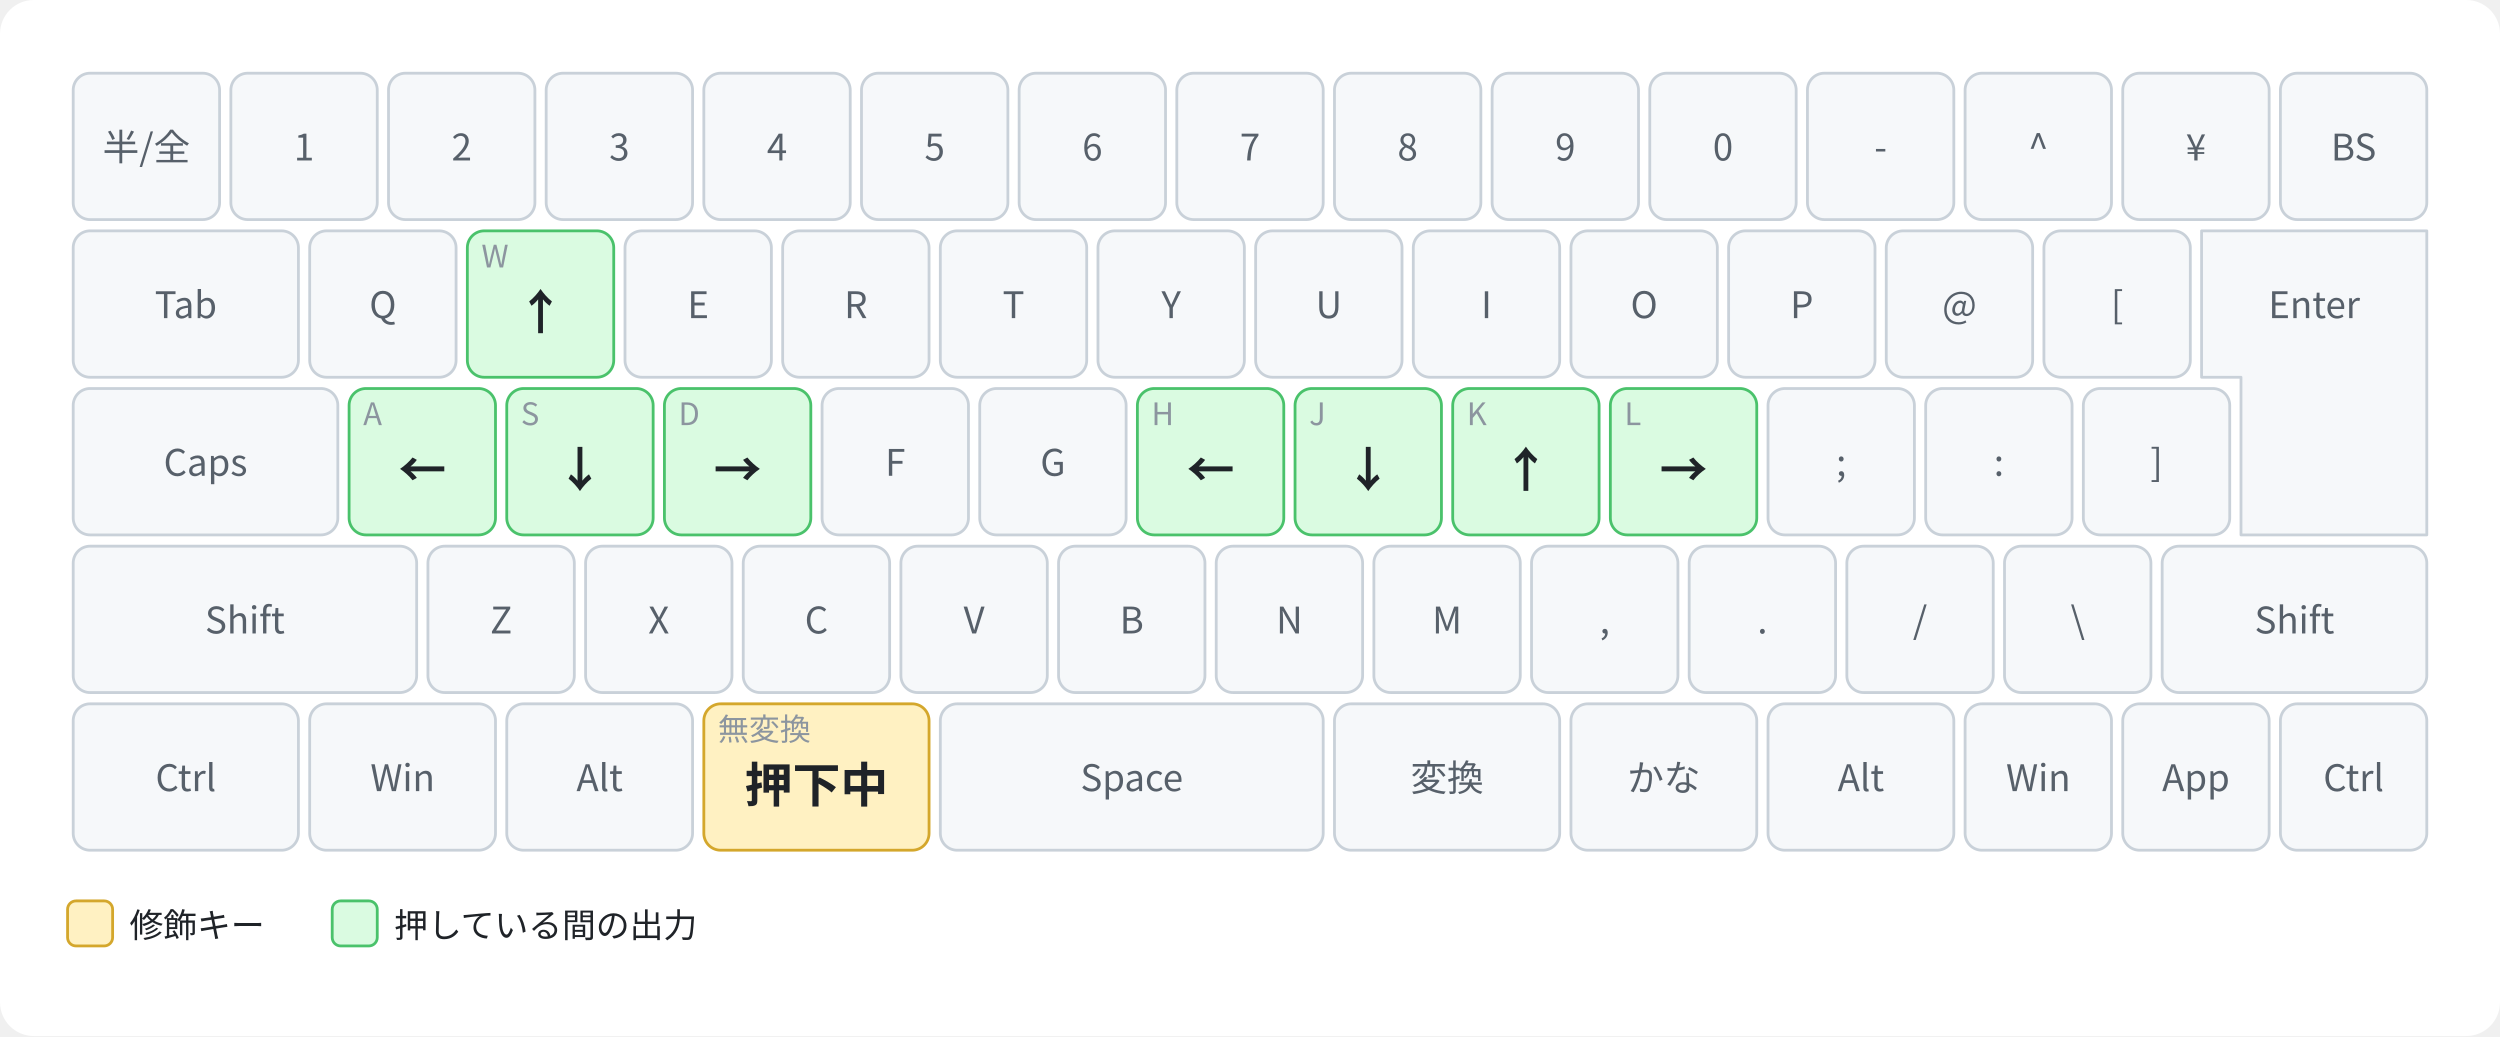
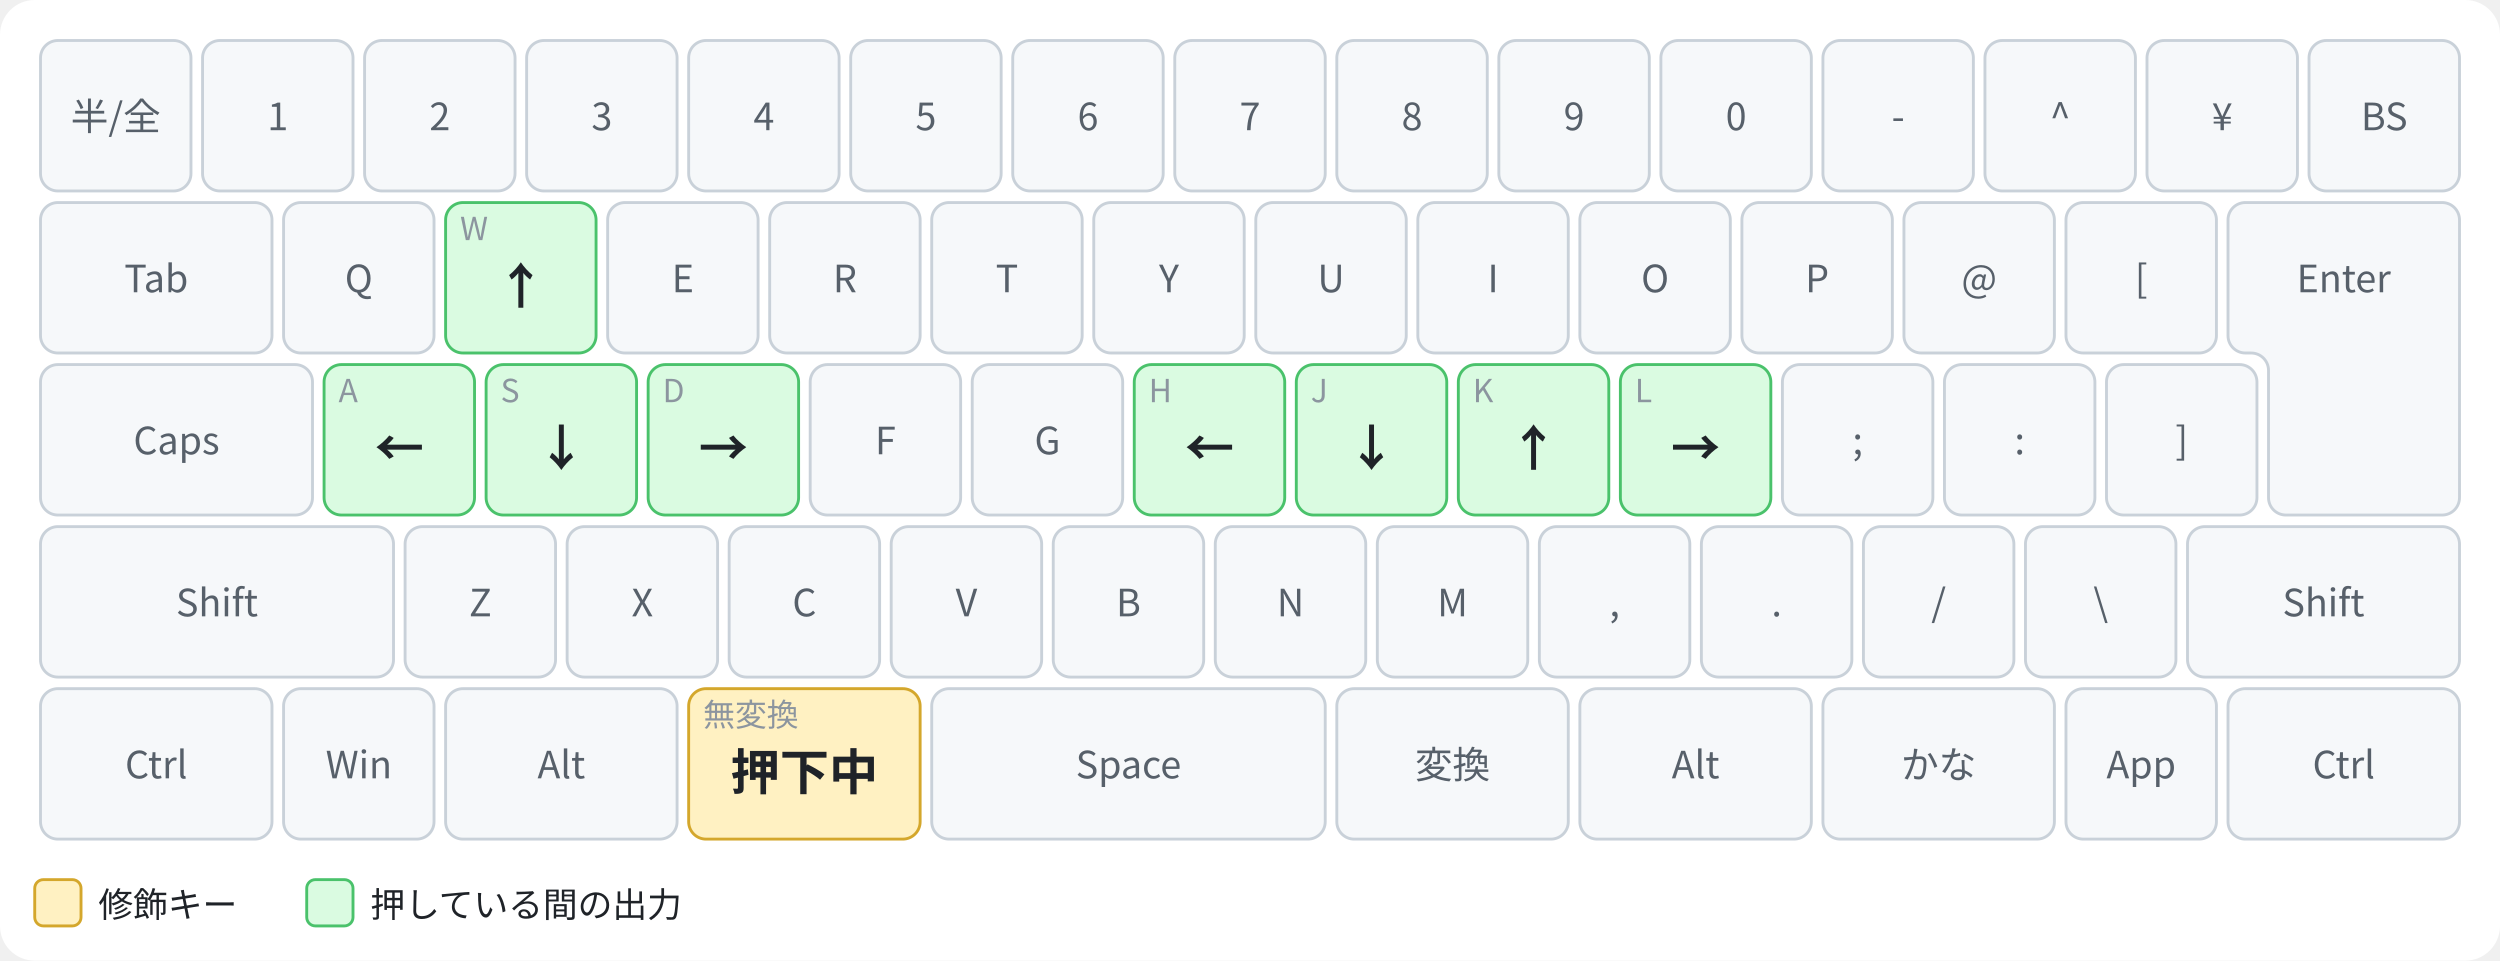
- <svg xmlns="http://www.w3.org/2000/svg" width="888" height="368" viewBox="0 0 888 368" role="img" aria-label="無変換キーを押している間">
+ <svg xmlns="http://www.w3.org/2000/svg" width="864" height="332" viewBox="0 0 864 332" role="img" aria-label="無変換キーを押している間">
  <style>
.bg { fill: #ffffff; }
.key { fill: #f6f8fa; stroke: #c9d1d9; stroke-width: 1; }
.orig { fill: #8c959f; font-size: 11px; }
.orig-plain { fill: #57606a; font-size: 13px; }
.to { fill: #1f2328; font-size: 17px; font-weight: 700; }
.sub { fill: #1f2328; font-size: 9.5px; }
.legend-text { fill: #1f2328; font-size: 12px; }
.k-remap { fill: #ddf4ff; stroke: #54aeff; }
.k-combo { fill: #fbefff; stroke: #c297ff; }
.k-modifier { fill: #fff1c2; stroke: #d4a72c; }
.k-output { fill: #dafbe1; stroke: #4ac26b; }
.k-ahk { fill: #ffebe9; stroke: #ff8182; }
@media (prefers-color-scheme: dark) {
  .bg { fill: #0d1117; }
  .key { fill: #161b22; stroke: #3d444d; }
  .orig { fill: #9198a1; }
  .orig-plain { fill: #9198a1; }
  .to, .sub, .legend-text { fill: #e6edf3; }
  .k-remap { fill: #0c2d6b; stroke: #388bfd; }
  .k-combo { fill: #3c1e70; stroke: #a371f7; }
  .k-modifier { fill: #4b3800; stroke: #bb8009; }
  .k-output { fill: #033a16; stroke: #2ea043; }
  .k-ahk { fill: #67060c; stroke: #f85149; }
}
text { font-family: "BIZ UDPGothic", "Noto Sans CJK JP", "Hiragino Sans", "Yu Gothic UI", "Meiryo", sans-serif; }
</style>
  <rect class="bg" width="100%" height="100%" rx="12" />
-   <rect class="key " x="26.0" y="26.0" width="52.0" height="52" rx="6" />
-   <text class="orig-plain" x="52.0" y="57.0" text-anchor="middle">半/全</text>
-   <rect class="key " x="82.0" y="26.0" width="52.0" height="52" rx="6" />
-   <text class="orig-plain" x="108.0" y="57.0" text-anchor="middle">1</text>
-   <rect class="key " x="138.0" y="26.0" width="52.0" height="52" rx="6" />
-   <text class="orig-plain" x="164.0" y="57.0" text-anchor="middle">2</text>
-   <rect class="key " x="194.0" y="26.0" width="52.0" height="52" rx="6" />
-   <text class="orig-plain" x="220.0" y="57.0" text-anchor="middle">3</text>
-   <rect class="key " x="250.0" y="26.0" width="52.0" height="52" rx="6" />
-   <text class="orig-plain" x="276.0" y="57.0" text-anchor="middle">4</text>
-   <rect class="key " x="306.0" y="26.0" width="52.0" height="52" rx="6" />
-   <text class="orig-plain" x="332.0" y="57.0" text-anchor="middle">5</text>
-   <rect class="key " x="362.0" y="26.0" width="52.0" height="52" rx="6" />
-   <text class="orig-plain" x="388.0" y="57.0" text-anchor="middle">6</text>
-   <rect class="key " x="418.0" y="26.0" width="52.0" height="52" rx="6" />
-   <text class="orig-plain" x="444.0" y="57.0" text-anchor="middle">7</text>
-   <rect class="key " x="474.0" y="26.0" width="52.0" height="52" rx="6" />
-   <text class="orig-plain" x="500.0" y="57.0" text-anchor="middle">8</text>
-   <rect class="key " x="530.0" y="26.0" width="52.0" height="52" rx="6" />
-   <text class="orig-plain" x="556.0" y="57.0" text-anchor="middle">9</text>
-   <rect class="key " x="586.0" y="26.0" width="52.0" height="52" rx="6" />
-   <text class="orig-plain" x="612.0" y="57.0" text-anchor="middle">0</text>
-   <rect class="key " x="642.0" y="26.0" width="52.0" height="52" rx="6" />
-   <text class="orig-plain" x="668.0" y="57.0" text-anchor="middle">-</text>
-   <rect class="key " x="698.0" y="26.0" width="52.0" height="52" rx="6" />
-   <text class="orig-plain" x="724.0" y="57.0" text-anchor="middle">^</text>
-   <rect class="key " x="754.0" y="26.0" width="52.0" height="52" rx="6" />
-   <text class="orig-plain" x="780.0" y="57.0" text-anchor="middle">¥</text>
-   <rect class="key " x="810.0" y="26.0" width="52.0" height="52" rx="6" />
-   <text class="orig-plain" x="836.0" y="57.0" text-anchor="middle">BS</text>
-   <rect class="key " x="26.0" y="82.0" width="80.0" height="52" rx="6" />
-   <text class="orig-plain" x="66.0" y="113.0" text-anchor="middle">Tab</text>
-   <rect class="key " x="110.0" y="82.0" width="52.0" height="52" rx="6" />
-   <text class="orig-plain" x="136.0" y="113.0" text-anchor="middle">Q</text>
-   <rect class="key k-output" x="166.0" y="82.0" width="52.0" height="52" rx="6" />
-   <text class="orig" x="171.0" y="95.0">W</text>
-   <text class="to" x="192.0" y="117.0" text-anchor="middle">↑</text>
-   <rect class="key " x="222.0" y="82.0" width="52.0" height="52" rx="6" />
-   <text class="orig-plain" x="248.0" y="113.0" text-anchor="middle">E</text>
-   <rect class="key " x="278.0" y="82.0" width="52.0" height="52" rx="6" />
-   <text class="orig-plain" x="304.0" y="113.0" text-anchor="middle">R</text>
-   <rect class="key " x="334.0" y="82.0" width="52.0" height="52" rx="6" />
-   <text class="orig-plain" x="360.0" y="113.0" text-anchor="middle">T</text>
-   <rect class="key " x="390.0" y="82.0" width="52.0" height="52" rx="6" />
-   <text class="orig-plain" x="416.0" y="113.0" text-anchor="middle">Y</text>
-   <rect class="key " x="446.0" y="82.0" width="52.0" height="52" rx="6" />
-   <text class="orig-plain" x="472.0" y="113.0" text-anchor="middle">U</text>
-   <rect class="key " x="502.0" y="82.0" width="52.0" height="52" rx="6" />
-   <text class="orig-plain" x="528.0" y="113.0" text-anchor="middle">I</text>
-   <rect class="key " x="558.0" y="82.0" width="52.0" height="52" rx="6" />
-   <text class="orig-plain" x="584.0" y="113.0" text-anchor="middle">O</text>
-   <rect class="key " x="614.0" y="82.0" width="52.0" height="52" rx="6" />
-   <text class="orig-plain" x="640.0" y="113.0" text-anchor="middle">P</text>
-   <rect class="key " x="670.0" y="82.0" width="52.0" height="52" rx="6" />
-   <text class="orig-plain" x="696.0" y="113.0" text-anchor="middle">@</text>
-   <rect class="key " x="726.0" y="82.0" width="52.0" height="52" rx="6" />
-   <text class="orig-plain" x="752.0" y="113.0" text-anchor="middle">[</text>
-   <path class="key " d="M782.0,82.0 H862.0 V190.0 H796.0 V134.0 H782.0 Z" stroke-linejoin="round" />
-   <text class="orig-plain" x="822.0" y="113.0" text-anchor="middle">Enter</text>
-   <rect class="key " x="26.0" y="138.0" width="94.0" height="52" rx="6" />
-   <text class="orig-plain" x="73.0" y="169.0" text-anchor="middle">Caps</text>
-   <rect class="key k-output" x="124.0" y="138.0" width="52.0" height="52" rx="6" />
-   <text class="orig" x="129.0" y="151.0">A</text>
-   <text class="to" x="150.0" y="173.0" text-anchor="middle">←</text>
-   <rect class="key k-output" x="180.0" y="138.0" width="52.0" height="52" rx="6" />
-   <text class="orig" x="185.0" y="151.0">S</text>
-   <text class="to" x="206.0" y="173.0" text-anchor="middle">↓</text>
-   <rect class="key k-output" x="236.0" y="138.0" width="52.0" height="52" rx="6" />
-   <text class="orig" x="241.0" y="151.0">D</text>
-   <text class="to" x="262.0" y="173.0" text-anchor="middle">→</text>
-   <rect class="key " x="292.0" y="138.0" width="52.0" height="52" rx="6" />
-   <text class="orig-plain" x="318.0" y="169.0" text-anchor="middle">F</text>
-   <rect class="key " x="348.0" y="138.0" width="52.0" height="52" rx="6" />
-   <text class="orig-plain" x="374.0" y="169.0" text-anchor="middle">G</text>
-   <rect class="key k-output" x="404.0" y="138.0" width="52.0" height="52" rx="6" />
-   <text class="orig" x="409.0" y="151.0">H</text>
-   <text class="to" x="430.0" y="173.0" text-anchor="middle">←</text>
-   <rect class="key k-output" x="460.0" y="138.0" width="52.0" height="52" rx="6" />
-   <text class="orig" x="465.0" y="151.0">J</text>
-   <text class="to" x="486.0" y="173.0" text-anchor="middle">↓</text>
-   <rect class="key k-output" x="516.0" y="138.0" width="52.0" height="52" rx="6" />
-   <text class="orig" x="521.0" y="151.0">K</text>
-   <text class="to" x="542.0" y="173.0" text-anchor="middle">↑</text>
-   <rect class="key k-output" x="572.0" y="138.0" width="52.0" height="52" rx="6" />
-   <text class="orig" x="577.0" y="151.0">L</text>
-   <text class="to" x="598.0" y="173.0" text-anchor="middle">→</text>
-   <rect class="key " x="628.0" y="138.0" width="52.0" height="52" rx="6" />
-   <text class="orig-plain" x="654.0" y="169.0" text-anchor="middle">;</text>
-   <rect class="key " x="684.0" y="138.0" width="52.0" height="52" rx="6" />
-   <text class="orig-plain" x="710.0" y="169.0" text-anchor="middle">:</text>
-   <rect class="key " x="740.0" y="138.0" width="52.0" height="52" rx="6" />
-   <text class="orig-plain" x="766.0" y="169.0" text-anchor="middle">]</text>
-   <rect class="key " x="26.0" y="194.0" width="122.0" height="52" rx="6" />
-   <text class="orig-plain" x="87.0" y="225.0" text-anchor="middle">Shift</text>
-   <rect class="key " x="152.0" y="194.0" width="52.0" height="52" rx="6" />
-   <text class="orig-plain" x="178.0" y="225.0" text-anchor="middle">Z</text>
-   <rect class="key " x="208.0" y="194.0" width="52.0" height="52" rx="6" />
-   <text class="orig-plain" x="234.0" y="225.0" text-anchor="middle">X</text>
-   <rect class="key " x="264.0" y="194.0" width="52.0" height="52" rx="6" />
-   <text class="orig-plain" x="290.0" y="225.0" text-anchor="middle">C</text>
-   <rect class="key " x="320.0" y="194.0" width="52.0" height="52" rx="6" />
-   <text class="orig-plain" x="346.0" y="225.0" text-anchor="middle">V</text>
-   <rect class="key " x="376.0" y="194.0" width="52.0" height="52" rx="6" />
-   <text class="orig-plain" x="402.0" y="225.0" text-anchor="middle">B</text>
-   <rect class="key " x="432.0" y="194.0" width="52.0" height="52" rx="6" />
-   <text class="orig-plain" x="458.0" y="225.0" text-anchor="middle">N</text>
-   <rect class="key " x="488.0" y="194.0" width="52.0" height="52" rx="6" />
-   <text class="orig-plain" x="514.0" y="225.0" text-anchor="middle">M</text>
-   <rect class="key " x="544.0" y="194.0" width="52.0" height="52" rx="6" />
-   <text class="orig-plain" x="570.0" y="225.0" text-anchor="middle">,</text>
-   <rect class="key " x="600.0" y="194.0" width="52.0" height="52" rx="6" />
-   <text class="orig-plain" x="626.0" y="225.0" text-anchor="middle">.</text>
-   <rect class="key " x="656.0" y="194.0" width="52.0" height="52" rx="6" />
-   <text class="orig-plain" x="682.0" y="225.0" text-anchor="middle">/</text>
-   <rect class="key " x="712.0" y="194.0" width="52.0" height="52" rx="6" />
-   <text class="orig-plain" x="738.0" y="225.0" text-anchor="middle">\</text>
-   <rect class="key " x="768.0" y="194.0" width="94.0" height="52" rx="6" />
-   <text class="orig-plain" x="815.0" y="225.0" text-anchor="middle">Shift</text>
-   <rect class="key " x="26.0" y="250.0" width="80.0" height="52" rx="6" />
-   <text class="orig-plain" x="66.0" y="281.0" text-anchor="middle">Ctrl</text>
-   <rect class="key " x="110.0" y="250.0" width="66.0" height="52" rx="6" />
-   <text class="orig-plain" x="143.0" y="281.0" text-anchor="middle">Win</text>
-   <rect class="key " x="180.0" y="250.0" width="66.0" height="52" rx="6" />
-   <text class="orig-plain" x="213.0" y="281.0" text-anchor="middle">Alt</text>
-   <rect class="key k-modifier" x="250.0" y="250.0" width="80.0" height="52" rx="6" />
-   <text class="orig" x="255.0" y="263.0">無変換</text>
-   <text class="to" x="290.0" y="285.0" text-anchor="middle">押下中</text>
-   <rect class="key " x="334.0" y="250.0" width="136.0" height="52" rx="6" />
-   <text class="orig-plain" x="402.0" y="281.0" text-anchor="middle">Space</text>
-   <rect class="key " x="474.0" y="250.0" width="80.0" height="52" rx="6" />
-   <text class="orig-plain" x="514.0" y="281.0" text-anchor="middle">変換</text>
-   <rect class="key " x="558.0" y="250.0" width="66.0" height="52" rx="6" />
-   <text class="orig-plain" x="591.0" y="281.0" text-anchor="middle">かな</text>
-   <rect class="key " x="628.0" y="250.0" width="66.0" height="52" rx="6" />
-   <text class="orig-plain" x="661.0" y="281.0" text-anchor="middle">Alt</text>
-   <rect class="key " x="698.0" y="250.0" width="52.0" height="52" rx="6" />
-   <text class="orig-plain" x="724.0" y="281.0" text-anchor="middle">Win</text>
-   <rect class="key " x="754.0" y="250.0" width="52.0" height="52" rx="6" />
-   <text class="orig-plain" x="780.0" y="281.0" text-anchor="middle">App</text>
-   <rect class="key " x="810.0" y="250.0" width="52.0" height="52" rx="6" />
-   <text class="orig-plain" x="836.0" y="281.0" text-anchor="middle">Ctrl</text>
-   <rect class="key k-modifier" x="24" y="320" width="16" height="16" rx="3" />
-   <text class="legend-text" x="46" y="333">修飾キー</text>
-   <rect class="key k-output" x="118" y="320" width="16" height="16" rx="3" />
-   <text class="legend-text" x="140" y="333">押している間の出力</text>
+   <rect class="key " x="14.0" y="14.0" width="52.0" height="52" rx="6" />
+   <text class="orig-plain" x="40.0" y="45.0" text-anchor="middle">半/全</text>
+   <rect class="key " x="70.0" y="14.0" width="52.0" height="52" rx="6" />
+   <text class="orig-plain" x="96.0" y="45.0" text-anchor="middle">1</text>
+   <rect class="key " x="126.0" y="14.0" width="52.0" height="52" rx="6" />
+   <text class="orig-plain" x="152.0" y="45.0" text-anchor="middle">2</text>
+   <rect class="key " x="182.0" y="14.0" width="52.0" height="52" rx="6" />
+   <text class="orig-plain" x="208.0" y="45.0" text-anchor="middle">3</text>
+   <rect class="key " x="238.0" y="14.0" width="52.0" height="52" rx="6" />
+   <text class="orig-plain" x="264.0" y="45.0" text-anchor="middle">4</text>
+   <rect class="key " x="294.0" y="14.0" width="52.0" height="52" rx="6" />
+   <text class="orig-plain" x="320.0" y="45.0" text-anchor="middle">5</text>
+   <rect class="key " x="350.0" y="14.0" width="52.0" height="52" rx="6" />
+   <text class="orig-plain" x="376.0" y="45.0" text-anchor="middle">6</text>
+   <rect class="key " x="406.0" y="14.0" width="52.0" height="52" rx="6" />
+   <text class="orig-plain" x="432.0" y="45.0" text-anchor="middle">7</text>
+   <rect class="key " x="462.0" y="14.0" width="52.0" height="52" rx="6" />
+   <text class="orig-plain" x="488.0" y="45.0" text-anchor="middle">8</text>
+   <rect class="key " x="518.0" y="14.0" width="52.0" height="52" rx="6" />
+   <text class="orig-plain" x="544.0" y="45.0" text-anchor="middle">9</text>
+   <rect class="key " x="574.0" y="14.0" width="52.0" height="52" rx="6" />
+   <text class="orig-plain" x="600.0" y="45.0" text-anchor="middle">0</text>
+   <rect class="key " x="630.0" y="14.0" width="52.0" height="52" rx="6" />
+   <text class="orig-plain" x="656.0" y="45.0" text-anchor="middle">-</text>
+   <rect class="key " x="686.0" y="14.0" width="52.0" height="52" rx="6" />
+   <text class="orig-plain" x="712.0" y="45.0" text-anchor="middle">^</text>
+   <rect class="key " x="742.0" y="14.0" width="52.0" height="52" rx="6" />
+   <text class="orig-plain" x="768.0" y="45.0" text-anchor="middle">¥</text>
+   <rect class="key " x="798.0" y="14.0" width="52.0" height="52" rx="6" />
+   <text class="orig-plain" x="824.0" y="45.0" text-anchor="middle">BS</text>
+   <rect class="key " x="14.0" y="70.0" width="80.0" height="52" rx="6" />
+   <text class="orig-plain" x="54.0" y="101.0" text-anchor="middle">Tab</text>
+   <rect class="key " x="98.0" y="70.0" width="52.0" height="52" rx="6" />
+   <text class="orig-plain" x="124.0" y="101.0" text-anchor="middle">Q</text>
+   <rect class="key k-output" x="154.0" y="70.0" width="52.0" height="52" rx="6" />
+   <text class="orig" x="159.0" y="83.0">W</text>
+   <text class="to" x="180.0" y="105.0" text-anchor="middle">↑</text>
+   <rect class="key " x="210.0" y="70.0" width="52.0" height="52" rx="6" />
+   <text class="orig-plain" x="236.0" y="101.0" text-anchor="middle">E</text>
+   <rect class="key " x="266.0" y="70.0" width="52.0" height="52" rx="6" />
+   <text class="orig-plain" x="292.0" y="101.0" text-anchor="middle">R</text>
+   <rect class="key " x="322.0" y="70.0" width="52.0" height="52" rx="6" />
+   <text class="orig-plain" x="348.0" y="101.0" text-anchor="middle">T</text>
+   <rect class="key " x="378.0" y="70.0" width="52.0" height="52" rx="6" />
+   <text class="orig-plain" x="404.0" y="101.0" text-anchor="middle">Y</text>
+   <rect class="key " x="434.0" y="70.0" width="52.0" height="52" rx="6" />
+   <text class="orig-plain" x="460.0" y="101.0" text-anchor="middle">U</text>
+   <rect class="key " x="490.0" y="70.0" width="52.0" height="52" rx="6" />
+   <text class="orig-plain" x="516.0" y="101.0" text-anchor="middle">I</text>
+   <rect class="key " x="546.0" y="70.0" width="52.0" height="52" rx="6" />
+   <text class="orig-plain" x="572.0" y="101.0" text-anchor="middle">O</text>
+   <rect class="key " x="602.0" y="70.0" width="52.0" height="52" rx="6" />
+   <text class="orig-plain" x="628.0" y="101.0" text-anchor="middle">P</text>
+   <rect class="key " x="658.0" y="70.0" width="52.0" height="52" rx="6" />
+   <text class="orig-plain" x="684.0" y="101.0" text-anchor="middle">@</text>
+   <rect class="key " x="714.0" y="70.0" width="52.0" height="52" rx="6" />
+   <text class="orig-plain" x="740.0" y="101.0" text-anchor="middle">[</text>
+   <path class="key " d="M776.0,70.0 H844.0 A6,6 0 0 1 850.0,76.0 V172.0 A6,6 0 0 1 844.0,178.0 H790.0 A6,6 0 0 1 784.0,172.0 V128.0 A6,6 0 0 0 778.0,122.0 H776.0 A6,6 0 0 1 770.0,116.0 V76.0 A6,6 0 0 1 776.0,70.0 Z" />
+   <text class="orig-plain" x="810.0" y="101.0" text-anchor="middle">Enter</text>
+   <rect class="key " x="14.0" y="126.0" width="94.0" height="52" rx="6" />
+   <text class="orig-plain" x="61.0" y="157.0" text-anchor="middle">Caps</text>
+   <rect class="key k-output" x="112.0" y="126.0" width="52.0" height="52" rx="6" />
+   <text class="orig" x="117.0" y="139.0">A</text>
+   <text class="to" x="138.0" y="161.0" text-anchor="middle">←</text>
+   <rect class="key k-output" x="168.0" y="126.0" width="52.0" height="52" rx="6" />
+   <text class="orig" x="173.0" y="139.0">S</text>
+   <text class="to" x="194.0" y="161.0" text-anchor="middle">↓</text>
+   <rect class="key k-output" x="224.0" y="126.0" width="52.0" height="52" rx="6" />
+   <text class="orig" x="229.0" y="139.0">D</text>
+   <text class="to" x="250.0" y="161.0" text-anchor="middle">→</text>
+   <rect class="key " x="280.0" y="126.0" width="52.0" height="52" rx="6" />
+   <text class="orig-plain" x="306.0" y="157.0" text-anchor="middle">F</text>
+   <rect class="key " x="336.0" y="126.0" width="52.0" height="52" rx="6" />
+   <text class="orig-plain" x="362.0" y="157.0" text-anchor="middle">G</text>
+   <rect class="key k-output" x="392.0" y="126.0" width="52.0" height="52" rx="6" />
+   <text class="orig" x="397.0" y="139.0">H</text>
+   <text class="to" x="418.0" y="161.0" text-anchor="middle">←</text>
+   <rect class="key k-output" x="448.0" y="126.0" width="52.0" height="52" rx="6" />
+   <text class="orig" x="453.0" y="139.0">J</text>
+   <text class="to" x="474.0" y="161.0" text-anchor="middle">↓</text>
+   <rect class="key k-output" x="504.0" y="126.0" width="52.0" height="52" rx="6" />
+   <text class="orig" x="509.0" y="139.0">K</text>
+   <text class="to" x="530.0" y="161.0" text-anchor="middle">↑</text>
+   <rect class="key k-output" x="560.0" y="126.0" width="52.0" height="52" rx="6" />
+   <text class="orig" x="565.0" y="139.0">L</text>
+   <text class="to" x="586.0" y="161.0" text-anchor="middle">→</text>
+   <rect class="key " x="616.0" y="126.0" width="52.0" height="52" rx="6" />
+   <text class="orig-plain" x="642.0" y="157.0" text-anchor="middle">;</text>
+   <rect class="key " x="672.0" y="126.0" width="52.0" height="52" rx="6" />
+   <text class="orig-plain" x="698.0" y="157.0" text-anchor="middle">:</text>
+   <rect class="key " x="728.0" y="126.0" width="52.0" height="52" rx="6" />
+   <text class="orig-plain" x="754.0" y="157.0" text-anchor="middle">]</text>
+   <rect class="key " x="14.0" y="182.0" width="122.0" height="52" rx="6" />
+   <text class="orig-plain" x="75.0" y="213.0" text-anchor="middle">Shift</text>
+   <rect class="key " x="140.0" y="182.0" width="52.0" height="52" rx="6" />
+   <text class="orig-plain" x="166.0" y="213.0" text-anchor="middle">Z</text>
+   <rect class="key " x="196.0" y="182.0" width="52.0" height="52" rx="6" />
+   <text class="orig-plain" x="222.0" y="213.0" text-anchor="middle">X</text>
+   <rect class="key " x="252.0" y="182.0" width="52.0" height="52" rx="6" />
+   <text class="orig-plain" x="278.0" y="213.0" text-anchor="middle">C</text>
+   <rect class="key " x="308.0" y="182.0" width="52.0" height="52" rx="6" />
+   <text class="orig-plain" x="334.0" y="213.0" text-anchor="middle">V</text>
+   <rect class="key " x="364.0" y="182.0" width="52.0" height="52" rx="6" />
+   <text class="orig-plain" x="390.0" y="213.0" text-anchor="middle">B</text>
+   <rect class="key " x="420.0" y="182.0" width="52.0" height="52" rx="6" />
+   <text class="orig-plain" x="446.0" y="213.0" text-anchor="middle">N</text>
+   <rect class="key " x="476.0" y="182.0" width="52.0" height="52" rx="6" />
+   <text class="orig-plain" x="502.0" y="213.0" text-anchor="middle">M</text>
+   <rect class="key " x="532.0" y="182.0" width="52.0" height="52" rx="6" />
+   <text class="orig-plain" x="558.0" y="213.0" text-anchor="middle">,</text>
+   <rect class="key " x="588.0" y="182.0" width="52.0" height="52" rx="6" />
+   <text class="orig-plain" x="614.0" y="213.0" text-anchor="middle">.</text>
+   <rect class="key " x="644.0" y="182.0" width="52.0" height="52" rx="6" />
+   <text class="orig-plain" x="670.0" y="213.0" text-anchor="middle">/</text>
+   <rect class="key " x="700.0" y="182.0" width="52.0" height="52" rx="6" />
+   <text class="orig-plain" x="726.0" y="213.0" text-anchor="middle">\</text>
+   <rect class="key " x="756.0" y="182.0" width="94.0" height="52" rx="6" />
+   <text class="orig-plain" x="803.0" y="213.0" text-anchor="middle">Shift</text>
+   <rect class="key " x="14.0" y="238.0" width="80.0" height="52" rx="6" />
+   <text class="orig-plain" x="54.0" y="269.0" text-anchor="middle">Ctrl</text>
+   <rect class="key " x="98.0" y="238.0" width="52.0" height="52" rx="6" />
+   <text class="orig-plain" x="124.0" y="269.0" text-anchor="middle">Win</text>
+   <rect class="key " x="154.0" y="238.0" width="80.0" height="52" rx="6" />
+   <text class="orig-plain" x="194.0" y="269.0" text-anchor="middle">Alt</text>
+   <rect class="key k-modifier" x="238.0" y="238.0" width="80.0" height="52" rx="6" />
+   <text class="orig" x="243.0" y="251.0">無変換</text>
+   <text class="to" x="278.0" y="273.0" text-anchor="middle">押下中</text>
+   <rect class="key " x="322.0" y="238.0" width="136.0" height="52" rx="6" />
+   <text class="orig-plain" x="390.0" y="269.0" text-anchor="middle">Space</text>
+   <rect class="key " x="462.0" y="238.0" width="80.0" height="52" rx="6" />
+   <text class="orig-plain" x="502.0" y="269.0" text-anchor="middle">変換</text>
+   <rect class="key " x="546.0" y="238.0" width="80.0" height="52" rx="6" />
+   <text class="orig-plain" x="586.0" y="269.0" text-anchor="middle">Alt</text>
+   <rect class="key " x="630.0" y="238.0" width="80.0" height="52" rx="6" />
+   <text class="orig-plain" x="670.0" y="269.0" text-anchor="middle">かな</text>
+   <rect class="key " x="714.0" y="238.0" width="52.0" height="52" rx="6" />
+   <text class="orig-plain" x="740.0" y="269.0" text-anchor="middle">App</text>
+   <rect class="key " x="770.0" y="238.0" width="80.0" height="52" rx="6" />
+   <text class="orig-plain" x="810.0" y="269.0" text-anchor="middle">Ctrl</text>
+   <rect class="key k-modifier" x="12" y="304" width="16" height="16" rx="3" />
+   <text class="legend-text" x="34" y="317">修飾キー</text>
+   <rect class="key k-output" x="106" y="304" width="16" height="16" rx="3" />
+   <text class="legend-text" x="128" y="317">押している間の出力</text>
</svg>
